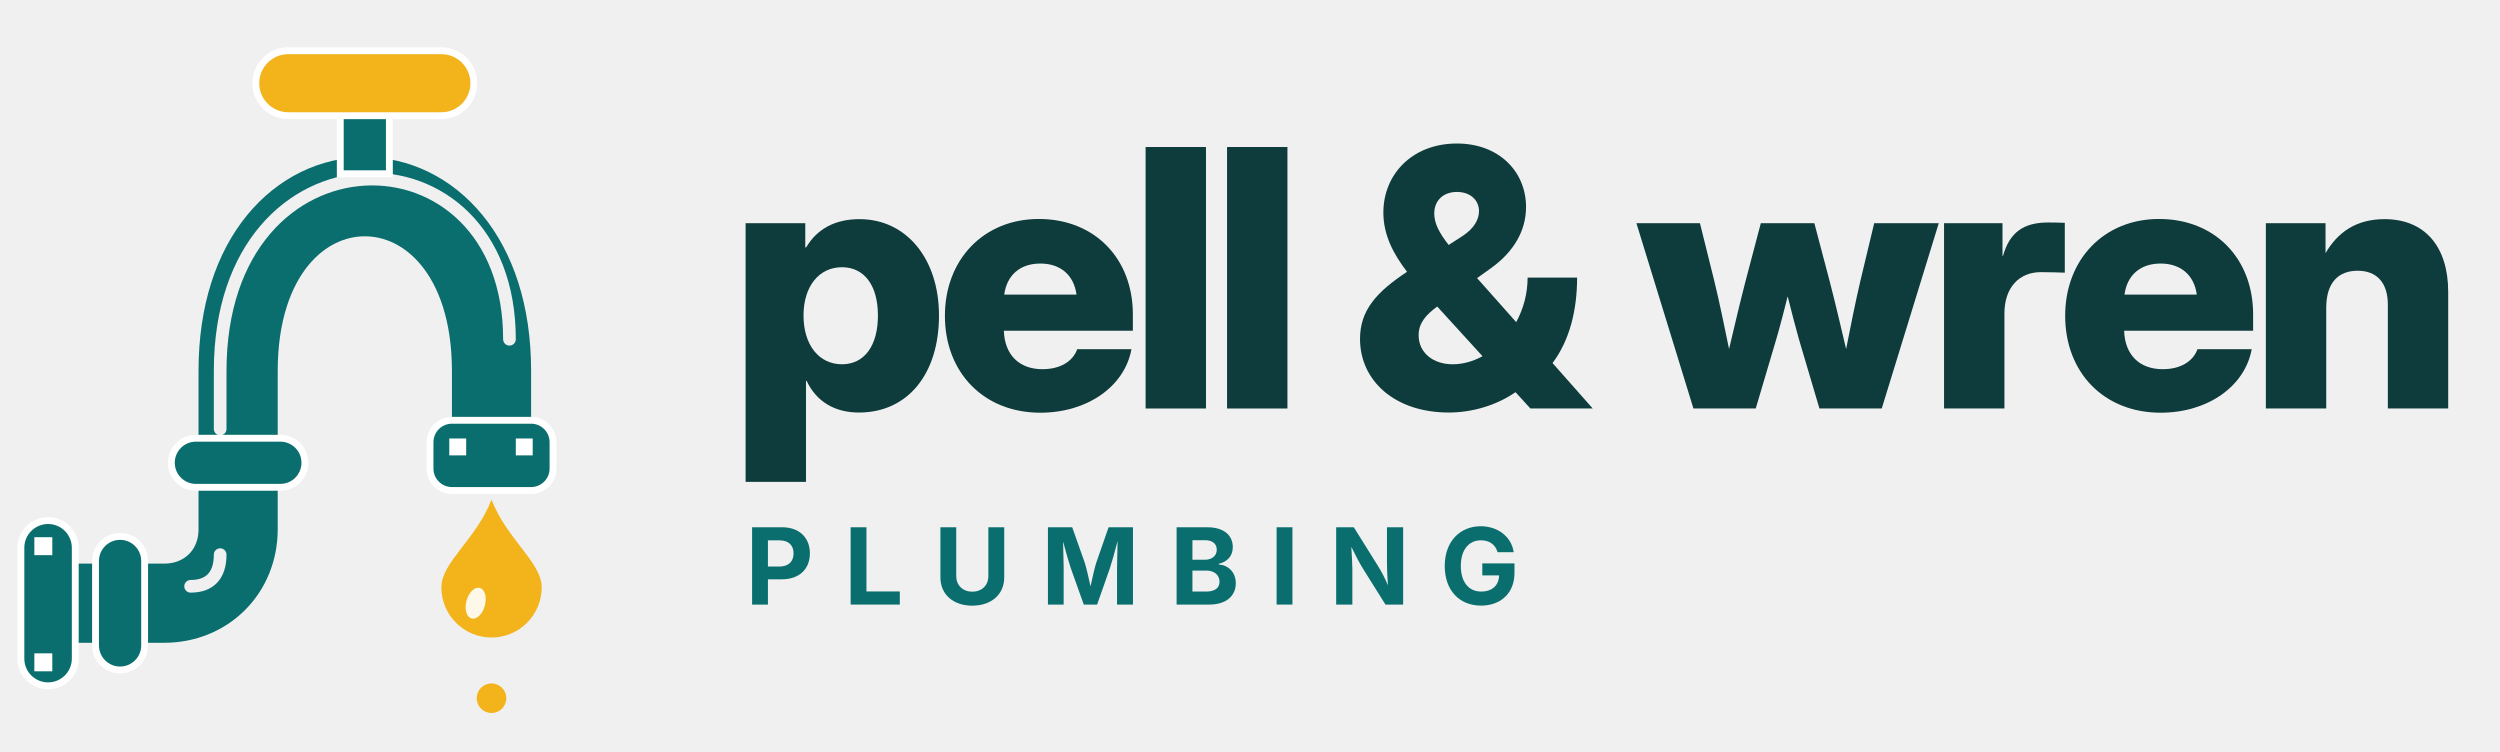
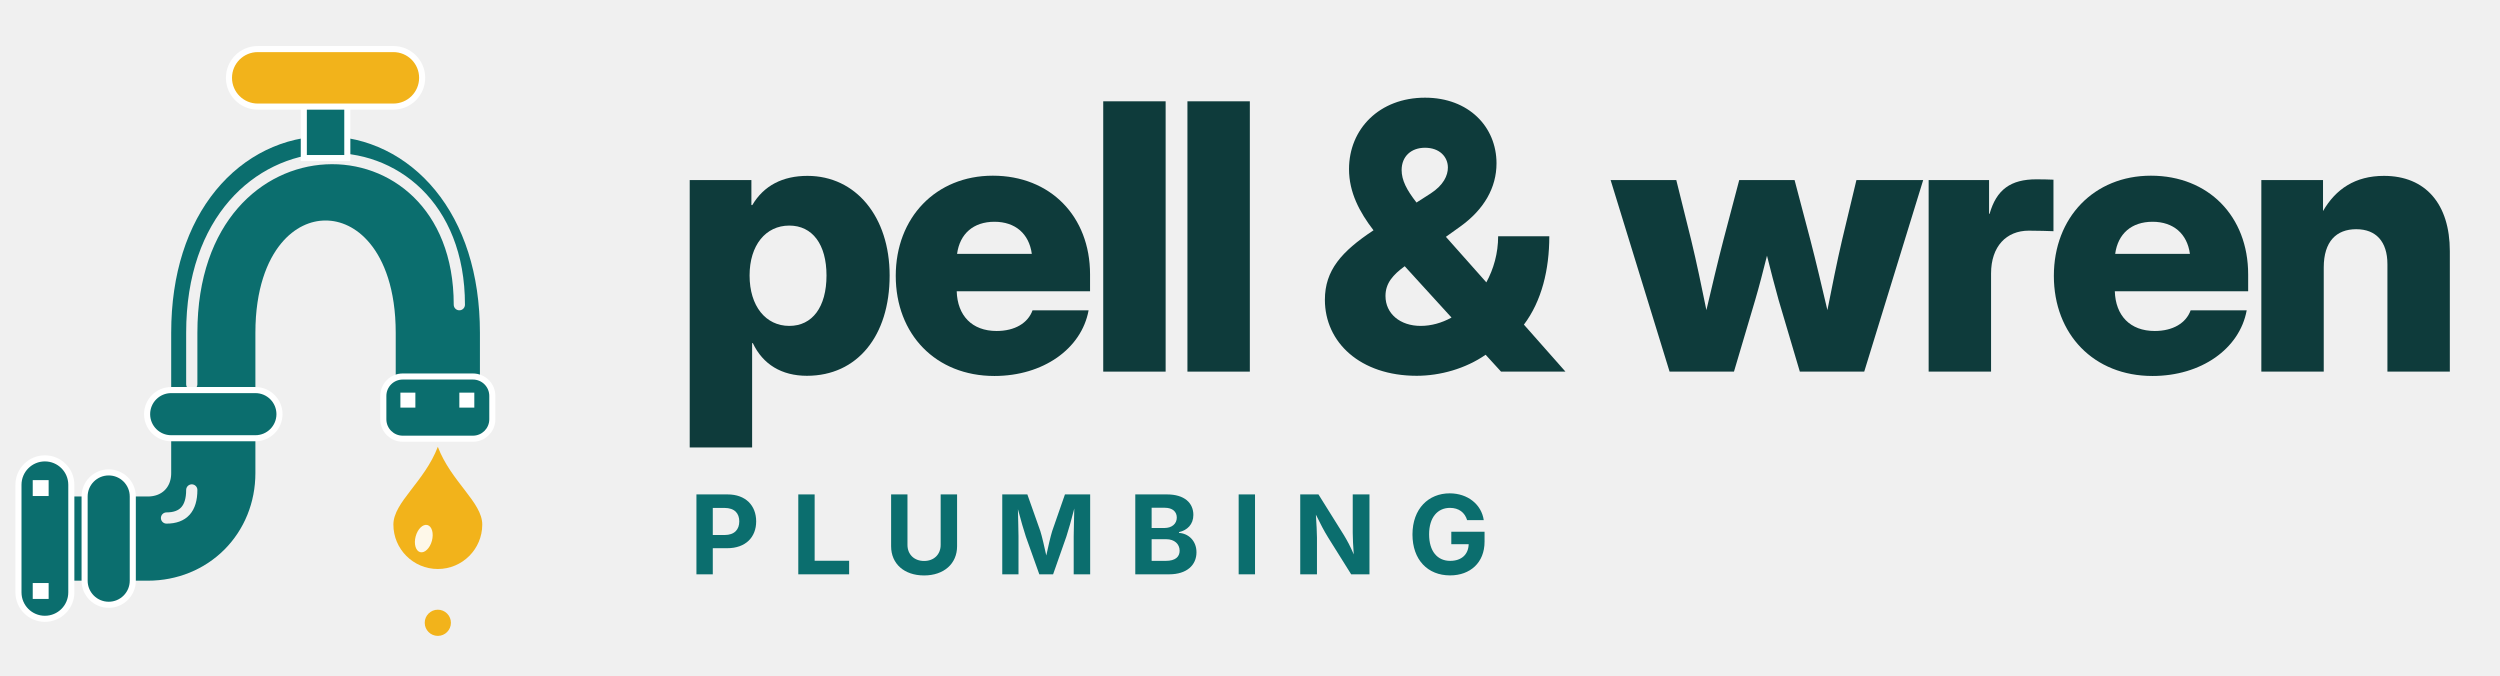
- <svg xmlns="http://www.w3.org/2000/svg" viewBox="0 0 306 92" role="img" aria-label="Pell &amp; Wren Plumbing" width="440">
-   <g transform="translate(3.3 11.8) scale(0.6461538)">
-     <mask id="mlh" maskUnits="userSpaceOnUse" x="-20" y="-30" width="160" height="170">
+ <svg xmlns="http://www.w3.org/2000/svg" viewBox="0 0 296 80" role="img" aria-label="Pell &amp; Wren Plumbing">
+   <g transform="translate(3.1 10.6) scale(0.5538462)">
+     <mask id="mf2" maskUnits="userSpaceOnUse" x="-20" y="-30" width="160" height="170">
      <rect x="-20" y="-30" width="160" height="170" fill="#fff" />
-       <path d="M36.6 63V52C36.6 4.6 91.4 4.6 91.4 46" fill="none" stroke="#000" stroke-width="2.4" stroke-linecap="round" />
-       <path d="M31 92.8c3.6 0 5.6-2 5.6-6" fill="none" stroke="#000" stroke-width="2.4" stroke-linecap="round" />
+       <path d="M35.4 63V52C35.4 3.4 92.6 3.4 92.6 46" fill="none" stroke="#000" stroke-width="2.4" stroke-linecap="round" />
+       <path d="M30 91.6c3.6 0 5.4-2 5.4-6" fill="none" stroke="#000" stroke-width="2.4" stroke-linecap="round" />
    </mask>
-     <g mask="url(#mlh)">
-       <path d="M4 96L26 96C34 96 40 90 40 82L40 52C40 8 88 8 88 52L88 66" fill="none" stroke="#0B6E6E" stroke-width="15" stroke-linejoin="round" />
+     <g mask="url(#mf2)">
+       <path d="M4 96L26 96C34 96 40 90 40 82L40 52C40 8 88 8 88 52L88 66" fill="none" stroke="#0B6E6E" stroke-width="18" stroke-linejoin="round" />
    </g>
-     <rect x="-4.5" y="-15.0" width="9" height="30" rx="4.5" fill="#0B6E6E" stroke="#fff" stroke-width="2.6" paint-order="stroke" transform="translate(4.00 96.00) rotate(0.00)" />
-     <rect x="-4.0" y="-12.0" width="8" height="24" rx="4.0" fill="#0B6E6E" stroke="#fff" stroke-width="2.6" paint-order="stroke" transform="translate(17.64 96.00) rotate(0.00)" />
-     <rect x="-4.0" y="-12.0" width="8" height="24" rx="4.0" fill="#0B6E6E" stroke="#fff" stroke-width="2.6" paint-order="stroke" transform="translate(40.00 69.40) rotate(-90.00)" />
+     <rect x="-5.0" y="-16.5" width="10" height="33" rx="5.0" fill="#0B6E6E" stroke="#fff" stroke-width="2.6" paint-order="stroke" transform="translate(4.00 96.00) rotate(0.00)" />
+     <rect x="-4.5" y="-13.5" width="9" height="27" rx="4.5" fill="#0B6E6E" stroke="#fff" stroke-width="2.6" paint-order="stroke" transform="translate(17.64 96.00) rotate(0.00)" />
+     <rect x="-4.5" y="-13.5" width="9" height="27" rx="4.5" fill="#0B6E6E" stroke="#fff" stroke-width="2.6" paint-order="stroke" transform="translate(40.00 69.40) rotate(-90.00)" />
    <rect x="60" y="0" width="8" height="14" fill="#0B6E6E" stroke="#fff" stroke-width="2.6" paint-order="stroke" />
    <rect x="44" y="-8" width="40" height="11" rx="5.5" fill="#F2B31B" stroke="#fff" stroke-width="2.6" paint-order="stroke" />
    <rect x="77" y="62" width="22" height="12" rx="3.5" fill="#0B6E6E" stroke="#fff" stroke-width="2.6" paint-order="stroke" />
    <rect x="1.4" y="83.5" width="3.4" height="3.4" fill="#fff" />
    <rect x="1.4" y="105.5" width="3.4" height="3.4" fill="#fff" />
    <rect x="80" y="64.8" width="3.2" height="3.2" fill="#fff" />
    <rect x="92.6" y="64.8" width="3.2" height="3.2" fill="#fff" />
    <path transform="translate(88 93) rotate(0)" d="M0 -16.62C2.85 -9.14 9.50 -4.75 9.50 0a9.5 9.5 0 0 1 -19.0 0C-9.50 -4.75 -2.85 -9.14 0 -16.62Z" fill="#F2B31B" />
    <ellipse cx="85" cy="96" rx="1.8" ry="3" fill="#fff" opacity=".9" transform="rotate(15 85 96)" />
    <circle cx="88" cy="114" r="2.8" fill="#F2B31B" />
  </g>
-   <g transform="translate(89.2 50.0)">
+   <g transform="translate(79.6 44.0)">
    <g fill="#0E3B3B">
      <path transform="translate(0.00 0) scale(0.02148 -0.02148)" d="M96 -418H440V157H444C499 40 603 -23 742 -23C1019 -23 1198 196 1198 530C1198 853 1012 1079 745 1079C608 1079 504 1025 441 918H436V1056H96ZM645 252C515 252 426 361 426 530C426 697 515 805 645 805C772 805 850 702 850 530C850 356 772 252 645 252Z" />
      <path transform="translate(25.34 0) scale(0.02148 -0.02148)" d="M596 -24C863 -24 1076 125 1115 338H806C781 268 709 224 608 224C472 224 392 309 388 443H1123V536C1123 856 904 1080 587 1080C274 1080 52 850 52 528C52 206 272 -24 596 -24ZM390 649C405 760 480 826 596 826C711 826 787 760 802 649Z" />
      <path transform="translate(48.96 0) scale(0.02148 -0.02148)" d="M440 1490H96V0H440Z" />
      <path transform="translate(58.93 0) scale(0.02148 -0.02148)" d="M440 1490H96V0H440Z" />
      <path transform="translate(76.15 0) scale(0.02148 -0.02148)" d="M558 -23C687 -23 827 16 938 93L1023 0H1378L1149 259C1247 389 1289 562 1289 746H1007C1007 652 982 566 942 492L719 743L800 801C929 894 998 1014 998 1148C998 1349 845 1510 604 1510C353 1510 185 1338 185 1116C185 988 243 879 320 779C143 662 52 558 52 396C52 161 247 -23 558 -23ZM750 298C696 268 637 252 580 252C467 252 386 319 386 417C386 488 428 534 492 581ZM557 932C503 1001 475 1055 475 1111C475 1186 527 1234 604 1234C685 1234 730 1183 730 1125C730 1081 706 1028 635 982Z" />
      <path transform="translate(111.01 0) scale(0.02148 -0.02148)" d="M329 0H684L801 395C824 473 845 556 866 639C887 556 908 473 930 395L1047 0H1402L1727 1056H1359L1280 726C1251 602 1225 470 1199 339C1168 470 1137 603 1105 726L1018 1056H713L626 726C594 603 563 470 532 339C505 470 478 603 448 726L366 1056H4Z" />
      <path transform="translate(146.69 0) scale(0.02148 -0.02148)" d="M96 0H440V541C440 691 525 777 648 777C698 777 759 775 784 774V1058C756 1059 727 1060 690 1060C549 1060 470 1004 432 870H429V1056H96Z" />
      <path transform="translate(162.46 0) scale(0.02148 -0.02148)" d="M596 -24C863 -24 1076 125 1115 338H806C781 268 709 224 608 224C472 224 392 309 388 443H1123V536C1123 856 904 1080 587 1080C274 1080 52 850 52 528C52 206 272 -24 596 -24ZM390 649C405 760 480 826 596 826C711 826 787 760 802 649Z" />
      <path transform="translate(186.08 0) scale(0.02148 -0.02148)" d="M440 574C440 718 510 785 619 785C728 785 791 717 791 592V0H1135V664C1135 924 1001 1079 772 1079C613 1079 506 1006 436 885V1056H96V0H440Z" />
    </g>
  </g>
-   <g transform="translate(91.2 74.0)">
+   <g transform="translate(81.6 68.0)">
    <g fill="#0B6E6E">
      <path transform="translate(0.00 0) scale(0.00635 -0.00635)" d="M135 0H440V487H709C1052 487 1249 692 1249 987C1249 1280 1055 1490 716 1490H135ZM440 733V1238H659C846 1238 934 1137 934 987C934 837 846 733 660 733Z" />
      <path transform="translate(12.06 0) scale(0.00635 -0.00635)" d="M135 0H1083V253H440V1490H135Z" />
      <path transform="translate(23.05 0) scale(0.00635 -0.00635)" d="M750 -21C1118 -21 1365 197 1365 523V1490H1059V548C1059 374 937 249 750 249C563 249 440 374 440 548V1490H135V523C135 197 379 -21 750 -21Z" />
      <path transform="translate(36.21 0) scale(0.00635 -0.00635)" d="M135 0H438V703C438 815 430 1034 427 1215C480 1015 540 806 575 703L826 0H1083L1330 703C1365 809 1428 1026 1478 1227C1475 1039 1467 815 1467 703V0H1774V1490H1304L1066 806C1036 711 990 512 956 351C921 513 875 712 845 806L603 1490H135Z" />
      <path transform="translate(51.96 0) scale(0.00635 -0.00635)" d="M135 0H764C1100 0 1276 175 1276 411C1276 632 1118 764 950 772V787C1103 821 1218 930 1218 1107C1218 1330 1053 1490 726 1490H135ZM440 251V655H712C865 655 962 565 962 440C962 327 883 251 704 251ZM440 864V1241H687C830 1241 909 1167 909 1058C909 938 812 864 681 864Z" />
      <path transform="translate(64.20 0) scale(0.00635 -0.00635)" d="M440 1490H135V0H440Z" />
      <path transform="translate(71.49 0) scale(0.00635 -0.00635)" d="M135 0H447V685C447 773 438 933 427 1113C519 927 574 818 657 684L1085 0H1426V1490H1114V775C1114 677 1122 517 1133 371C1068 526 1005 639 946 736L475 1490H135Z" />
      <path transform="translate(85.04 0) scale(0.00635 -0.00635)" d="M795 -20C1169 -20 1438 217 1438 608V794H818V562H1142C1137 371 1009 251 797 251C558 251 404 430 404 746C404 1062 563 1239 793 1239C959 1239 1071 1152 1113 1010H1423C1381 1304 1123 1510 788 1510C396 1510 94 1226 94 743C94 272 377 -20 795 -20Z" />
    </g>
  </g>
</svg>
